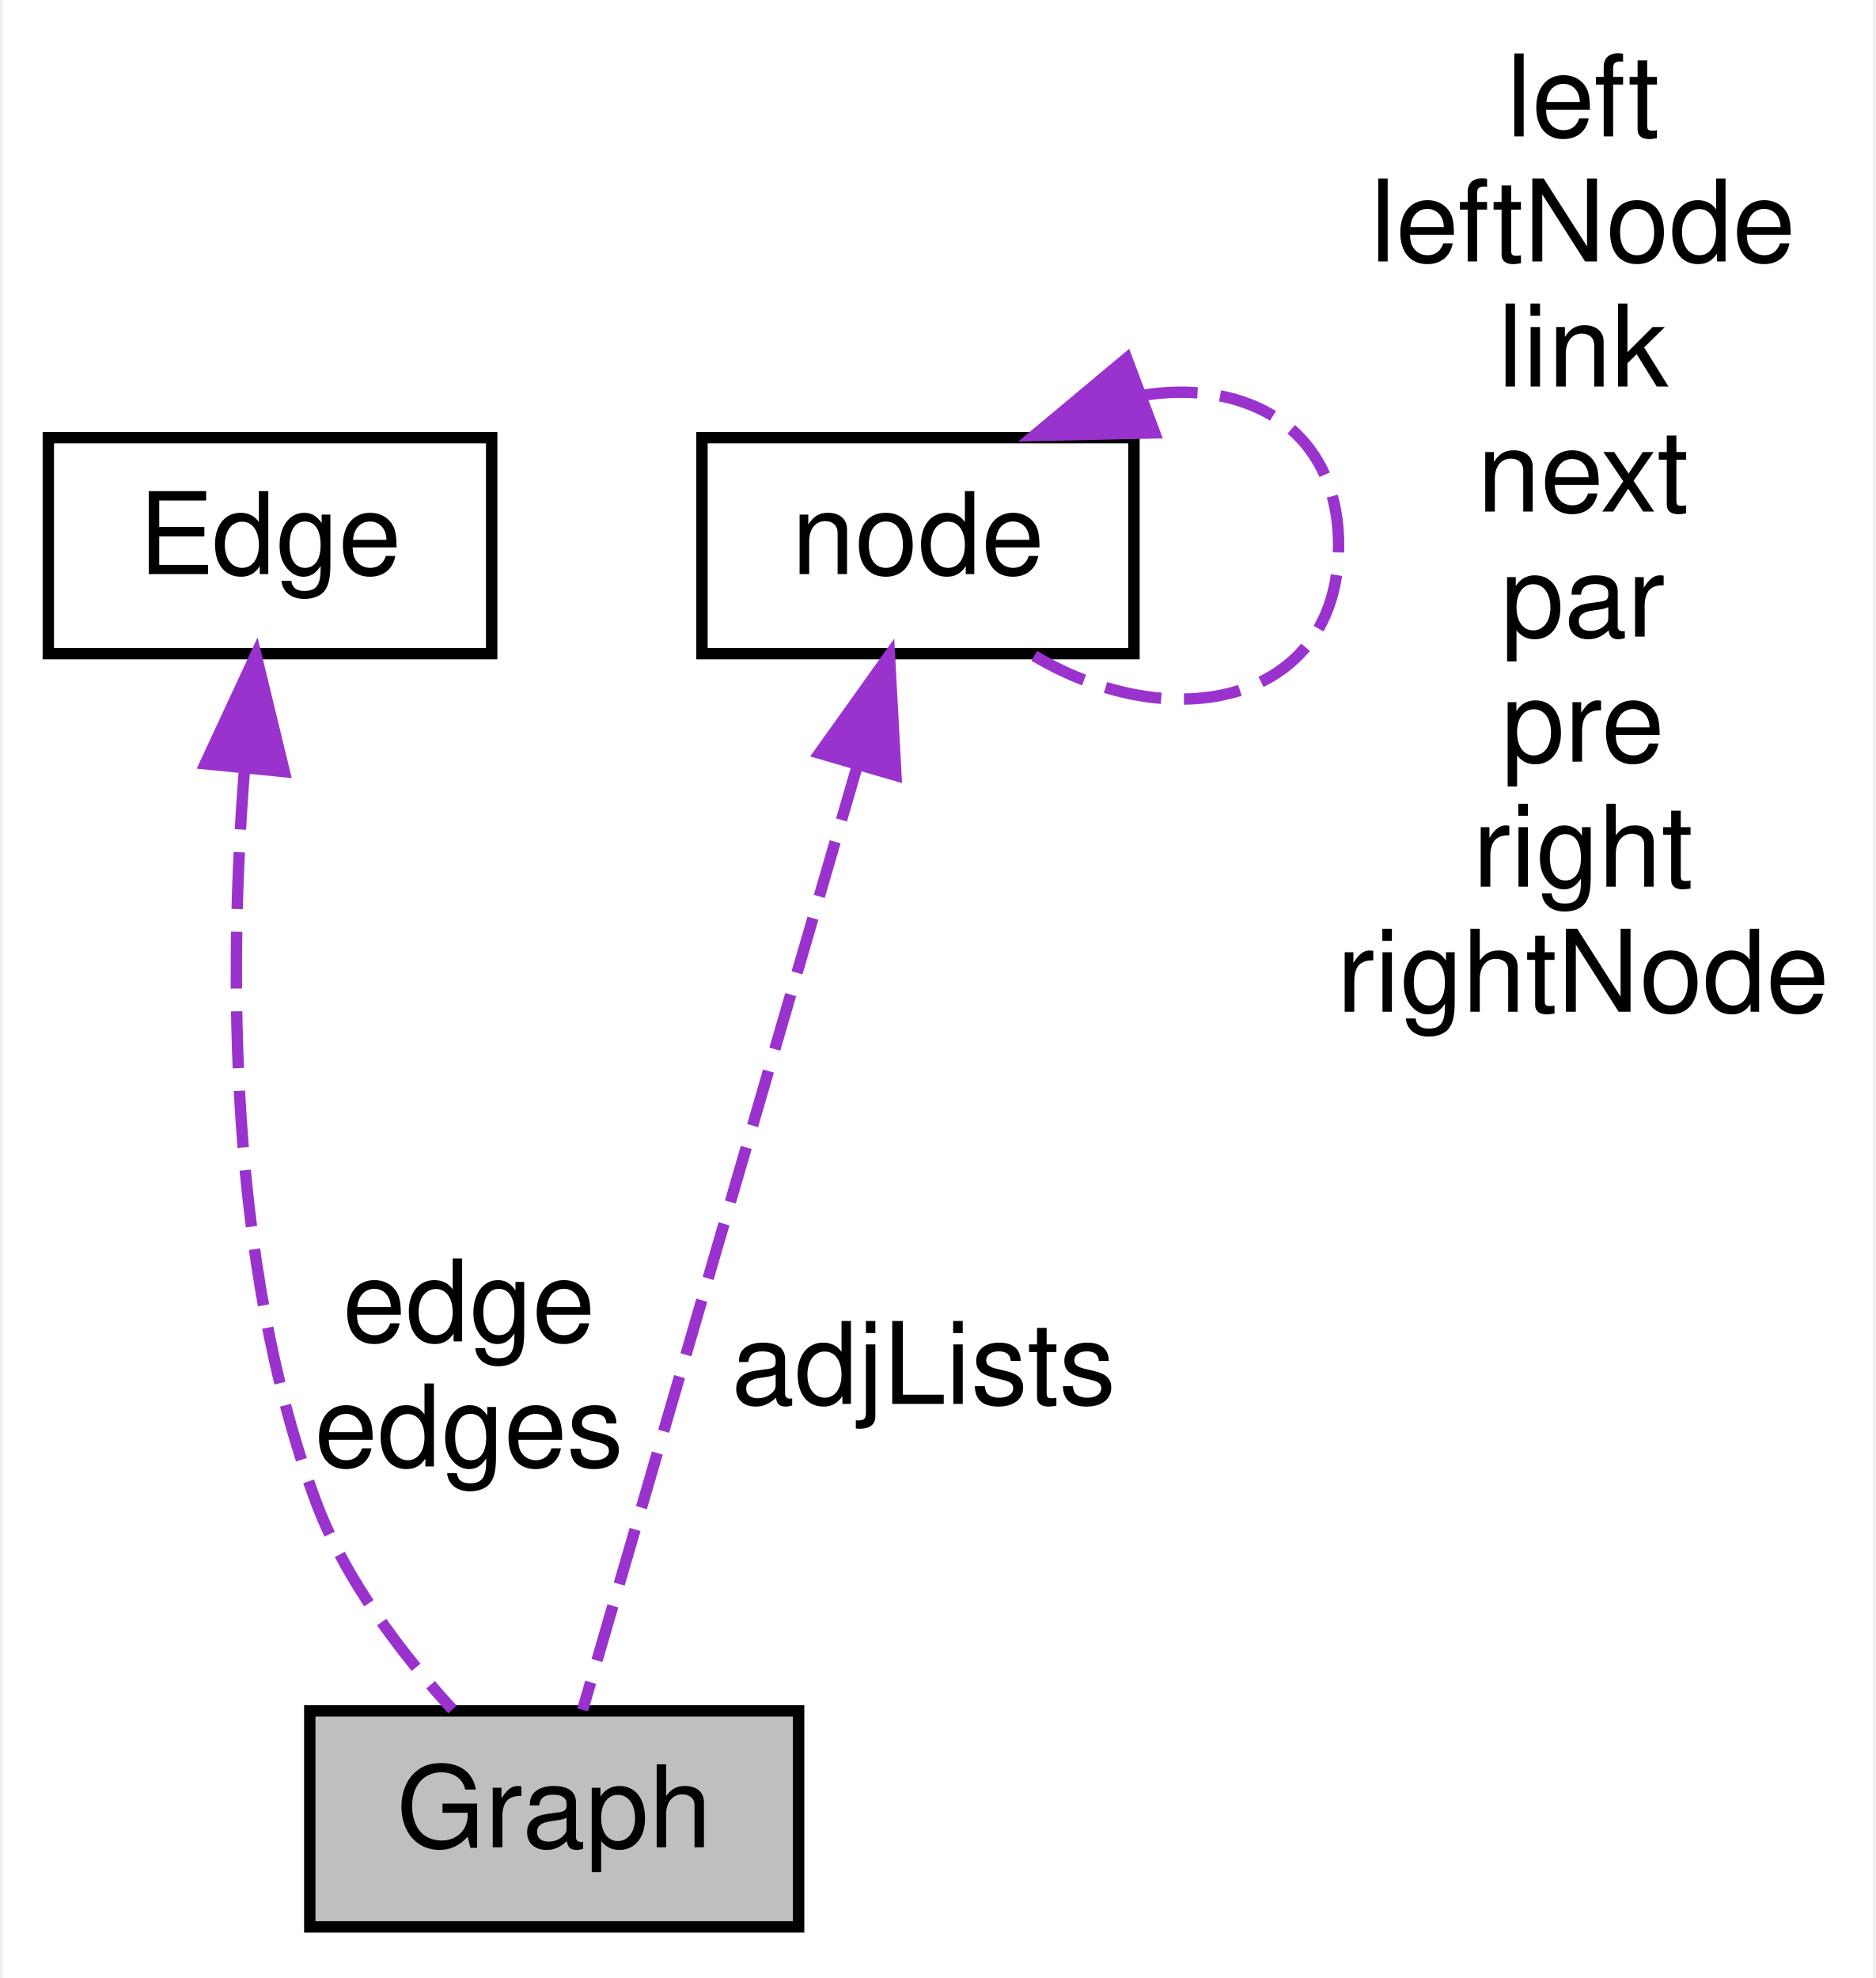
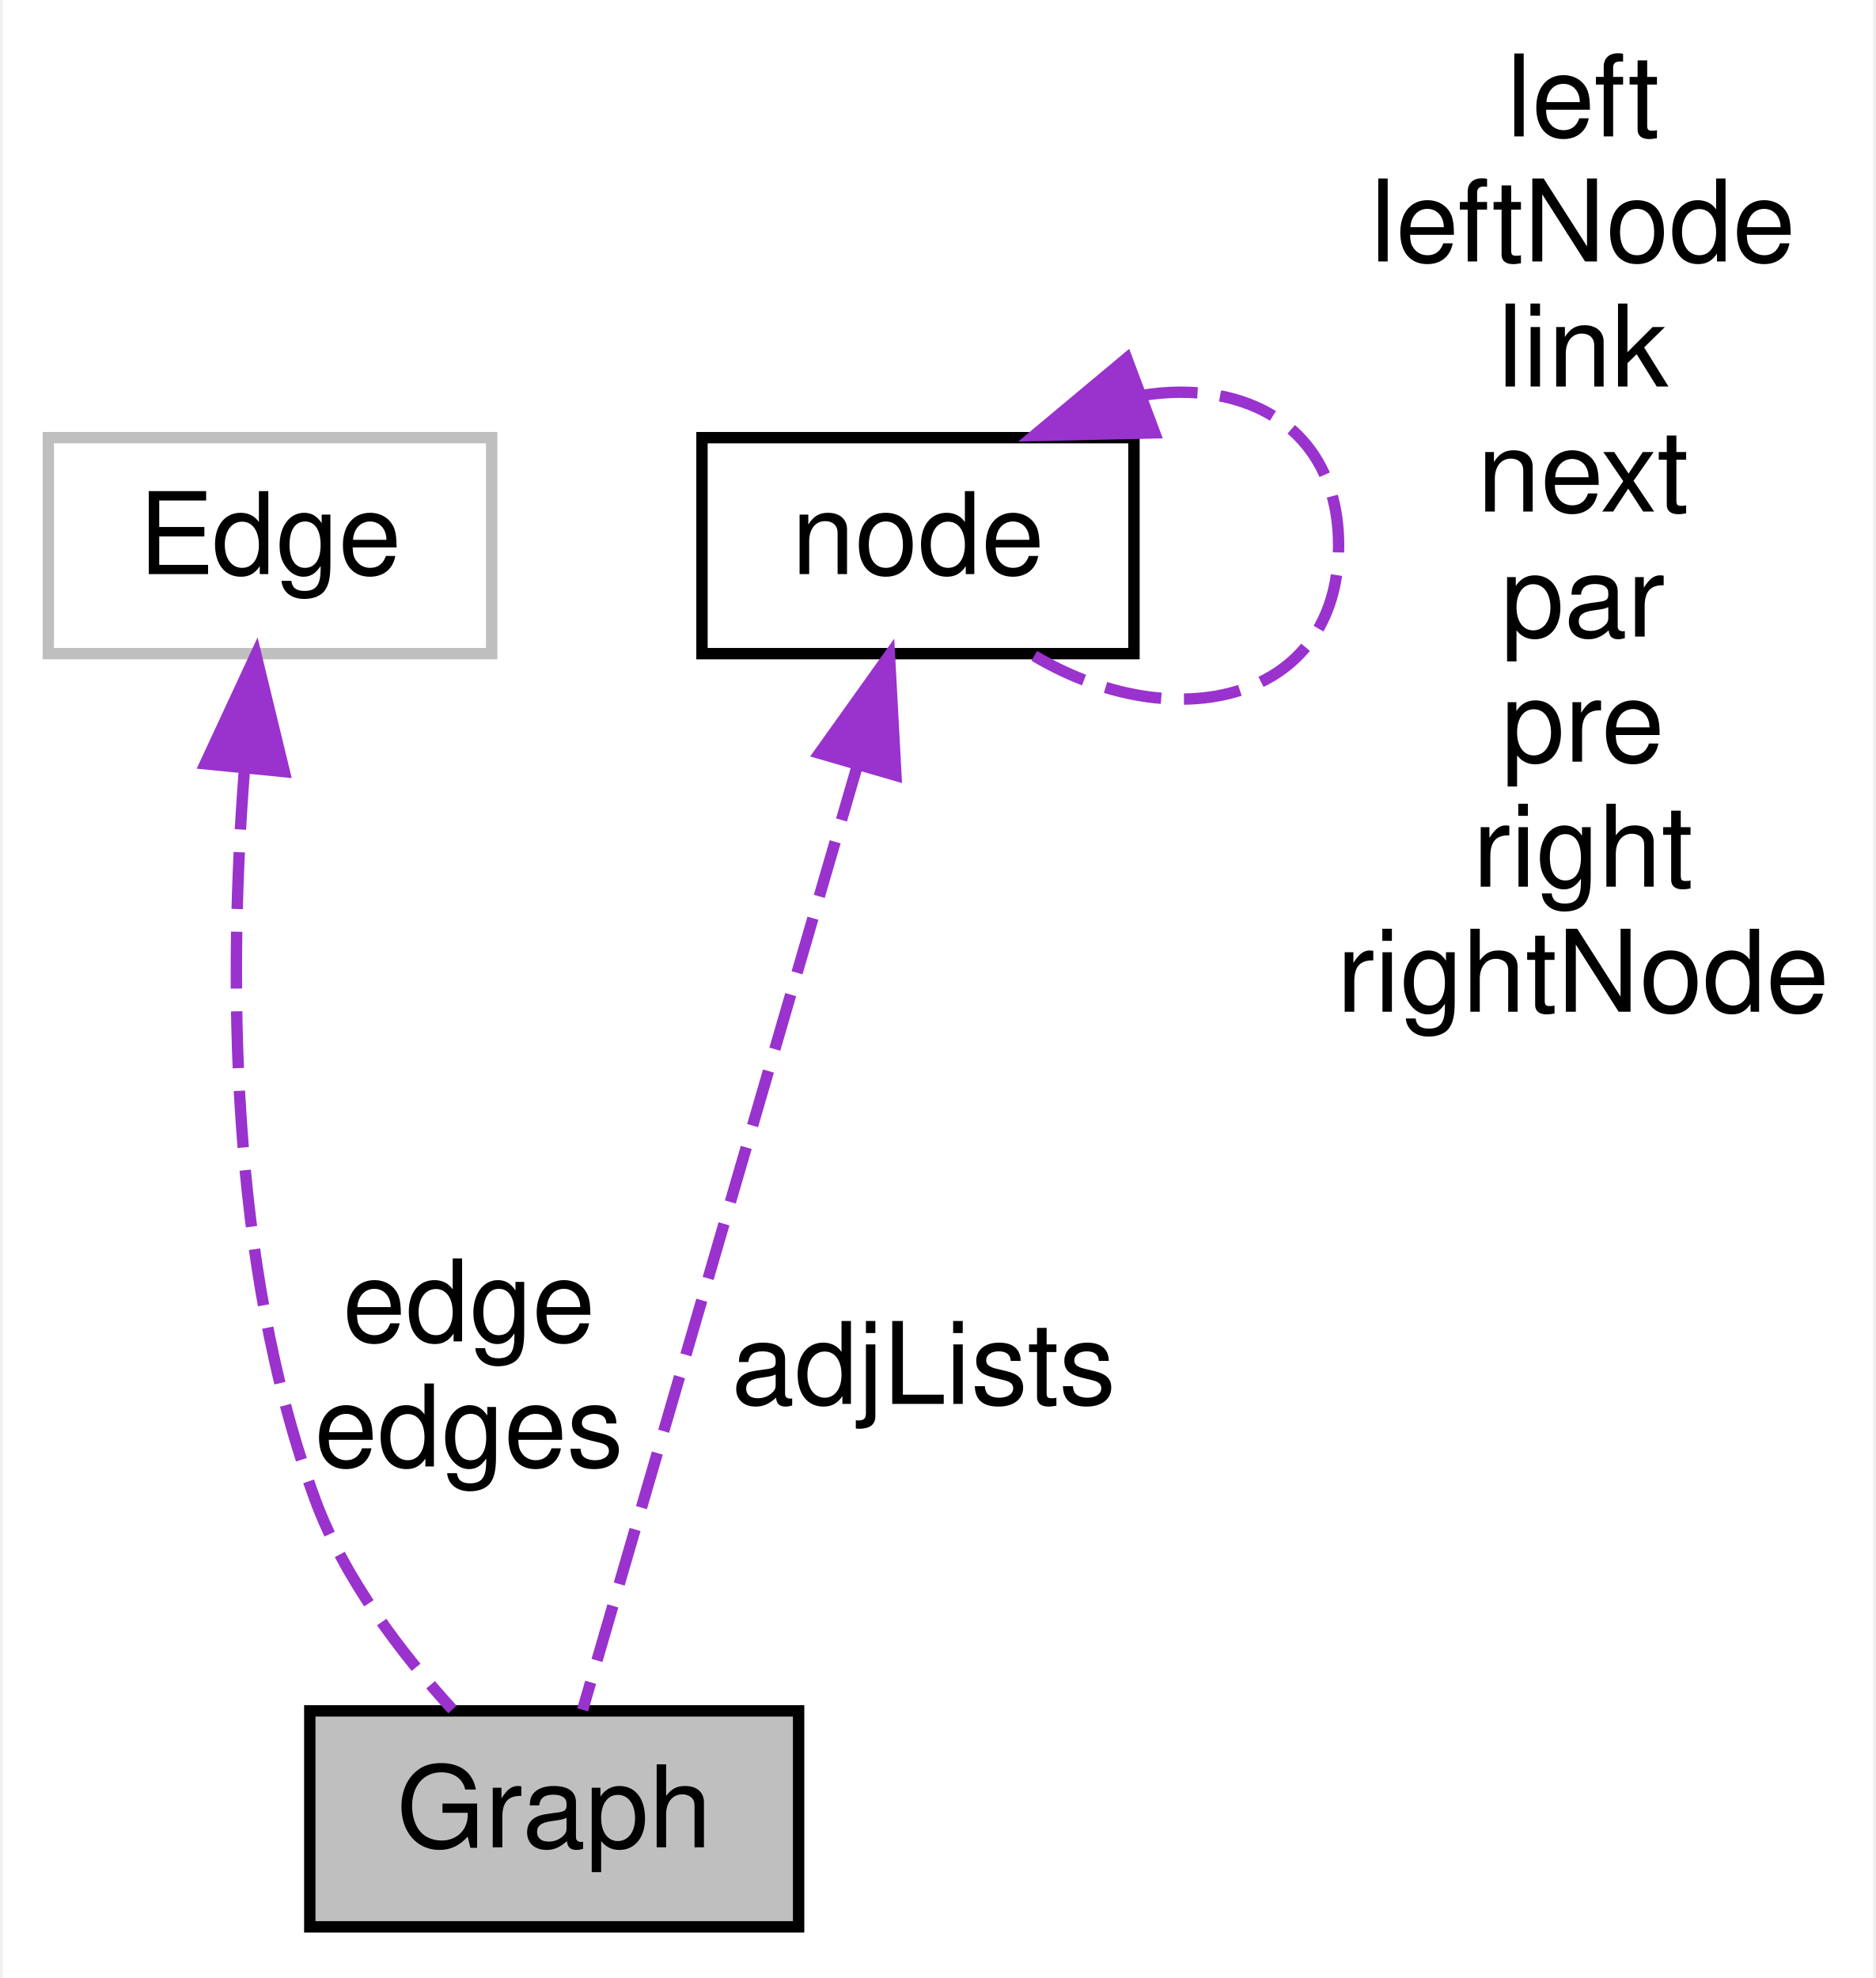
<svg xmlns="http://www.w3.org/2000/svg" xmlns:xlink="http://www.w3.org/1999/xlink" width="165pt" height="174pt" viewBox="0.00 0.00 164.50 174.00">
  <g id="graph0" class="graph" transform="scale(1 1) rotate(0) translate(4 170)">
    <polygon fill="white" stroke="transparent" points="-4,4 -4,-170 160.5,-170 160.5,4 -4,4" />
    <g id="node1" class="node">
      <g id="a_node1">
        <a xlink:title=" ">
          <polygon fill="#bfbfbf" stroke="black" points="23,-0.5 23,-19.5 66,-19.5 66,-0.5 23,-0.5" />
          <text text-anchor="middle" x="44.5" y="-7.5" font-family="Helvetica,sans-Serif" font-size="10.00">Graph</text>
        </a>
      </g>
    </g>
    <g id="node2" class="node">
      <g id="a_node2">
        <a xlink:href="../../d5/db4/struct_edge.html" target="_top" xlink:title=" ">
-           <polygon fill="white" stroke="black" points="0,-112.5 0,-131.5 39,-131.5 39,-112.5 0,-112.5" />
+           <polygon fill="white" stroke="#bfbfbf" points="0,-112.5 0,-131.5 39,-131.5 39,-112.5 0,-112.5" />
          <text text-anchor="middle" x="19.5" y="-119.5" font-family="Helvetica,sans-Serif" font-size="10.00">Edge</text>
        </a>
      </g>
    </g>
    <g id="edge1" class="edge">
      <path fill="none" stroke="#9a32cd" stroke-dasharray="5,2" d="M17.23,-102.02C15.91,-84.76 15.77,-58.89 23.5,-38 26.06,-31.09 31.06,-24.54 35.55,-19.62" />
      <polygon fill="#9a32cd" stroke="#9a32cd" points="13.8,-102.81 18.26,-112.42 20.76,-102.12 13.8,-102.81" />
      <text text-anchor="middle" x="37" y="-52" font-family="Helvetica,sans-Serif" font-size="10.00"> edge</text>
      <text text-anchor="middle" x="37" y="-41" font-family="Helvetica,sans-Serif" font-size="10.00">edges</text>
    </g>
    <g id="node3" class="node">
      <g id="a_node3">
        <a xlink:href="../../d5/da1/structnode.html" target="_top" xlink:title="Node, the basic data structure in the tree.">
          <polygon fill="white" stroke="black" points="57.5,-112.5 57.5,-131.5 95.5,-131.5 95.5,-112.5 57.5,-112.5" />
          <text text-anchor="middle" x="76.5" y="-119.5" font-family="Helvetica,sans-Serif" font-size="10.00">node</text>
        </a>
      </g>
    </g>
    <g id="edge2" class="edge">
      <path fill="none" stroke="#9a32cd" stroke-dasharray="5,2" d="M71.17,-102.67C64.17,-78.62 52.18,-37.39 47,-19.59" />
      <polygon fill="#9a32cd" stroke="#9a32cd" points="67.83,-103.74 73.99,-112.37 74.56,-101.79 67.83,-103.74" />
      <text text-anchor="middle" x="77" y="-46.5" font-family="Helvetica,sans-Serif" font-size="10.00"> adjLists</text>
    </g>
    <g id="edge3" class="edge">
      <path fill="none" stroke="#9a32cd" stroke-dasharray="5,2" d="M96.11,-135.2C105.37,-136.74 113.5,-132.34 113.5,-122 113.5,-108.22 99.04,-104.99 86.73,-112.31" />
      <polygon fill="#9a32cd" stroke="#9a32cd" points="97.32,-131.92 86.73,-131.69 94.86,-138.48 97.32,-131.92" />
      <text text-anchor="middle" x="135" y="-158" font-family="Helvetica,sans-Serif" font-size="10.00"> left</text>
      <text text-anchor="middle" x="135" y="-147" font-family="Helvetica,sans-Serif" font-size="10.00">leftNode</text>
      <text text-anchor="middle" x="135" y="-136" font-family="Helvetica,sans-Serif" font-size="10.00">link</text>
      <text text-anchor="middle" x="135" y="-125" font-family="Helvetica,sans-Serif" font-size="10.00">next</text>
      <text text-anchor="middle" x="135" y="-114" font-family="Helvetica,sans-Serif" font-size="10.00">par</text>
      <text text-anchor="middle" x="135" y="-103" font-family="Helvetica,sans-Serif" font-size="10.00">pre</text>
      <text text-anchor="middle" x="135" y="-92" font-family="Helvetica,sans-Serif" font-size="10.00">right</text>
      <text text-anchor="middle" x="135" y="-81" font-family="Helvetica,sans-Serif" font-size="10.00">rightNode</text>
    </g>
  </g>
</svg>
